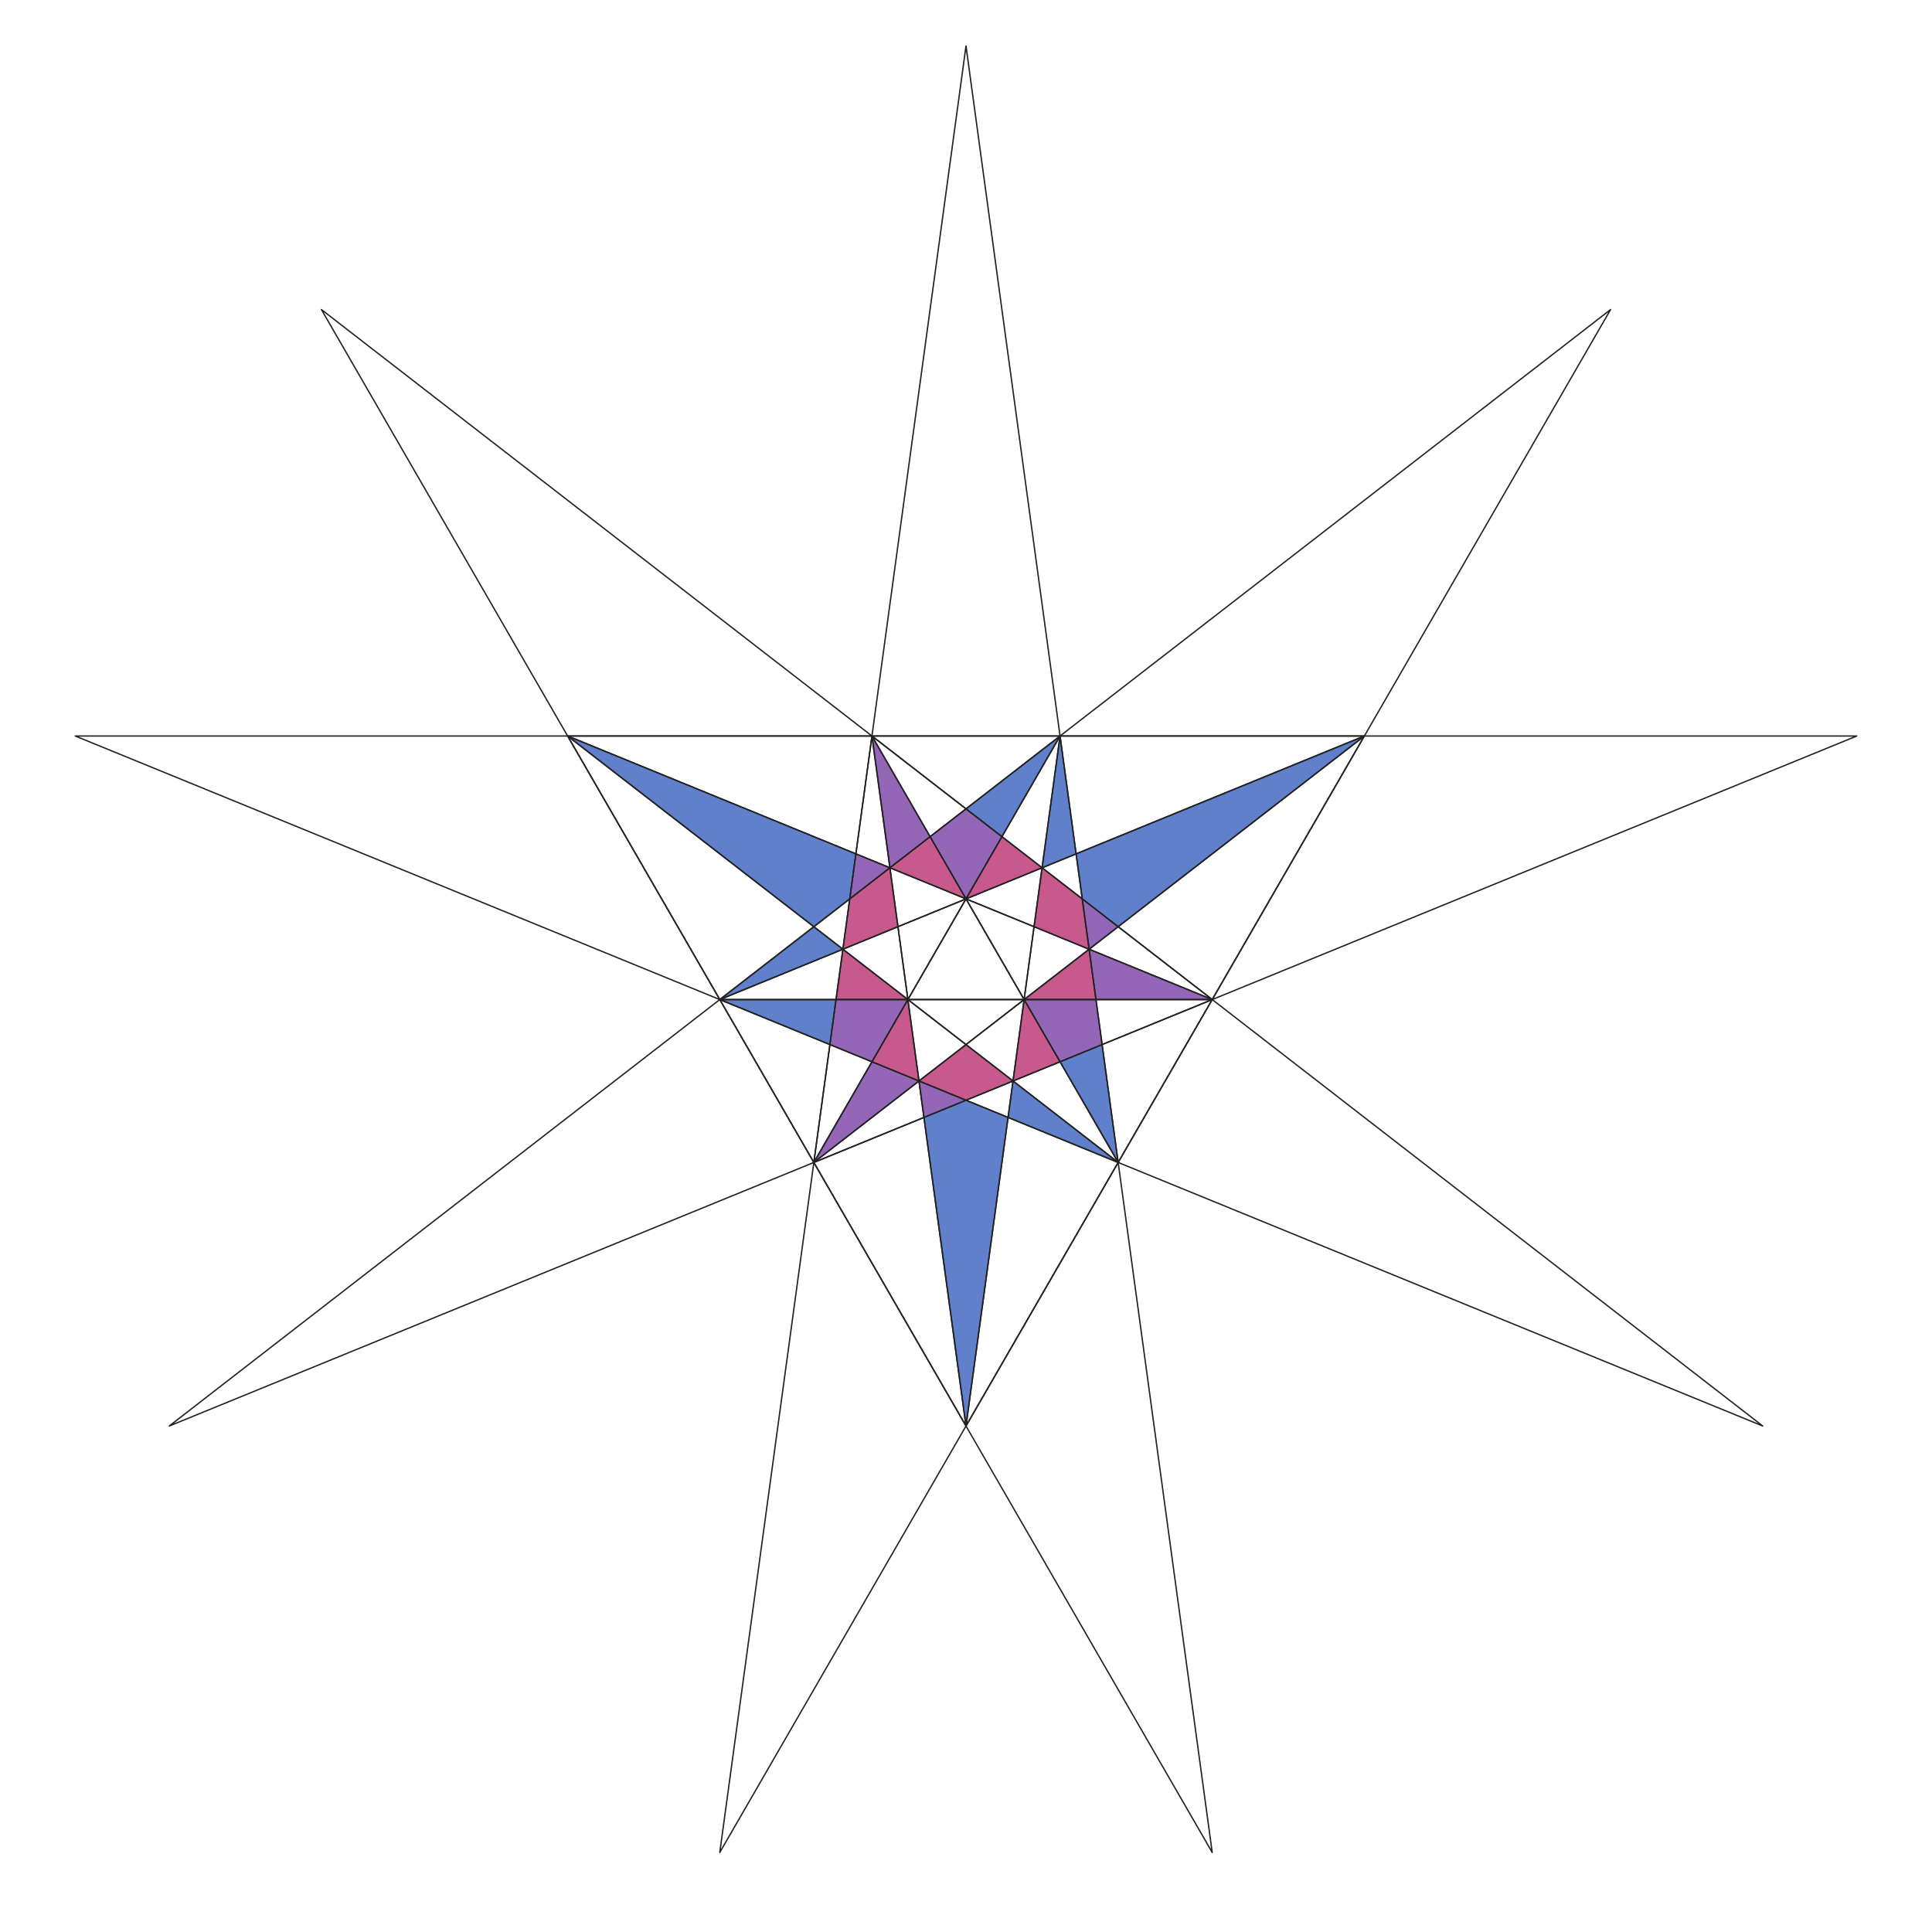
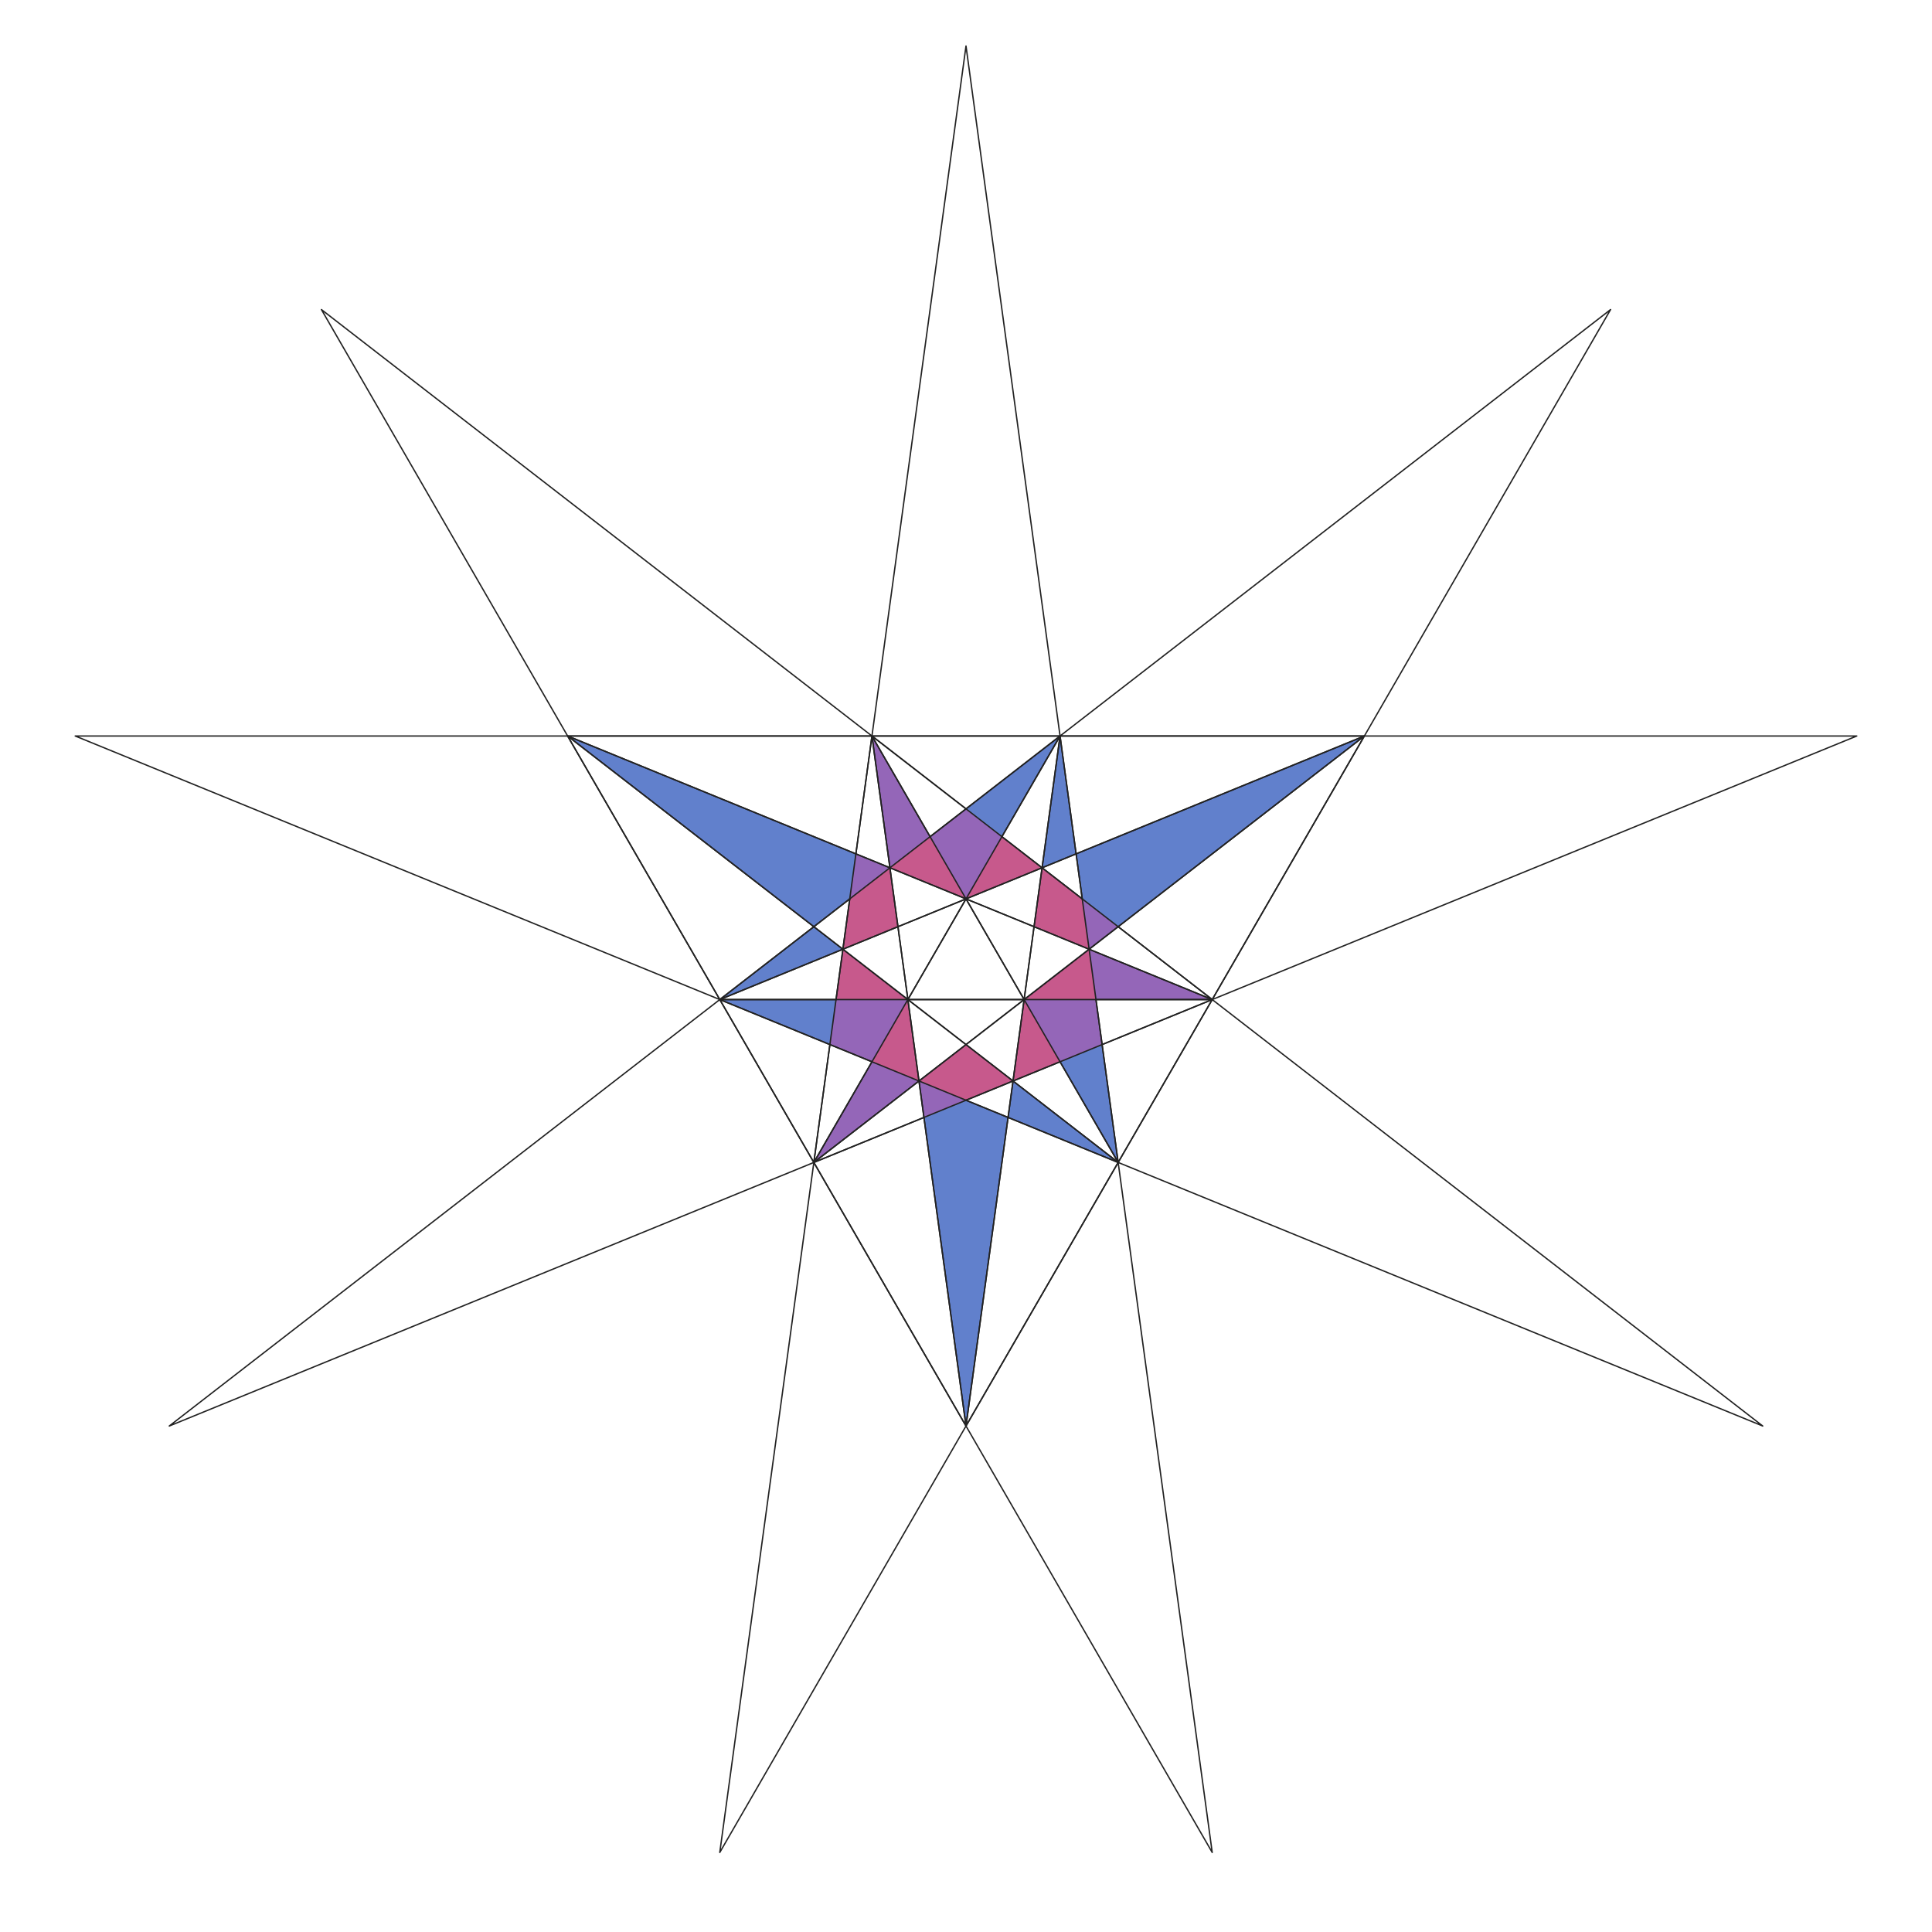
<svg xmlns="http://www.w3.org/2000/svg" viewBox="0 0 1000 1000" width="1000" height="1000">
  <rect width="1000" height="1000" fill="white" />
  <path d="M563.72,491.32L530.08,517.37L567.27,517.37Z" fill="rgb(199,89,140)" />
  <path d="M530.08,517.37L524.34,559.52L548.68,549.57Z" fill="rgb(199,89,140)" />
  <path d="M530.08,517.37L548.68,549.57L570.45,540.67L567.27,517.37Z" fill="rgb(148,102,184)" />
  <path d="M524.34,559.52L500,540.67L475.66,559.52L500,569.48Z" fill="rgb(199,89,140)" />
  <path d="M469.92,517.37L436.28,491.32L432.73,517.37Z" fill="rgb(199,89,140)" />
  <path d="M475.66,559.52L469.92,517.37L451.32,549.57Z" fill="rgb(199,89,140)" />
  <path d="M451.32,549.57L469.92,517.37L432.73,517.37L429.55,540.67Z" fill="rgb(148,102,184)" />
  <path d="M436.28,491.32L464.78,479.66L460.62,449.16L439.83,465.26Z" fill="rgb(199,89,140)" />
  <path d="M539.38,449.16L535.22,479.66L563.72,491.32L560.17,465.26Z" fill="rgb(199,89,140)" />
  <path d="M500,465.26L539.38,449.16L518.59,433.06Z" fill="rgb(199,89,140)" />
  <path d="M460.62,449.16L500,465.26L481.41,433.06Z" fill="rgb(199,89,140)" />
  <path d="M481.41,433.06L500,465.26L518.59,433.06L500,418.66Z" fill="rgb(148,102,184)" />
  <path d="M548.68,549.57L578.76,601.68L570.45,540.67Z" fill="rgb(97,128,204)" />
  <path d="M578.76,601.68L524.34,559.52L521.77,578.38Z" fill="rgb(97,128,204)" />
  <path d="M563.72,491.32L567.27,517.37L627.44,517.37Z" fill="rgb(148,102,184)" />
  <path d="M563.72,491.32L578.76,479.66L560.17,465.26Z" fill="rgb(148,102,184)" />
  <path d="M460.62,449.16L443.01,441.96L439.83,465.26Z" fill="rgb(148,102,184)" />
  <path d="M460.62,449.16L481.41,433.06L451.32,380.95Z" fill="rgb(148,102,184)" />
  <path d="M500,569.48L475.66,559.52L478.23,578.38Z" fill="rgb(148,102,184)" />
  <path d="M475.66,559.52L451.32,549.57L421.24,601.68Z" fill="rgb(148,102,184)" />
  <path d="M521.77,578.38L500,569.48L478.23,578.38L500,738.1Z" fill="rgb(97,128,204)" />
  <path d="M539.38,449.16L556.99,441.96L548.68,380.95Z" fill="rgb(97,128,204)" />
  <path d="M500,418.66L518.59,433.06L548.68,380.95Z" fill="rgb(97,128,204)" />
  <path d="M560.17,465.26L578.76,479.66L706.2,380.95L556.99,441.96Z" fill="rgb(97,128,204)" />
  <path d="M429.55,540.67L432.73,517.37L372.56,517.37Z" fill="rgb(97,128,204)" />
  <path d="M436.28,491.32L421.24,479.66L372.56,517.37Z" fill="rgb(97,128,204)" />
  <path d="M439.83,465.26L443.01,441.96L293.8,380.95L421.24,479.66Z" fill="rgb(97,128,204)" />
  <g fill="none" stroke="#222" stroke-width="0.7" stroke-linejoin="round">
    <path d="M500,465.26L469.92,517.37L530.08,517.37Z" />
    <path d="M500,465.26L530.08,517.37L535.22,479.66Z" />
    <path d="M469.92,517.37L500,465.26L464.78,479.66Z" />
    <path d="M530.08,517.37L469.92,517.37L500,540.67Z" />
    <path d="M530.08,517.37L563.72,491.32L535.22,479.66Z" />
    <path d="M530.08,517.37L500,540.67L524.34,559.52Z" />
    <path d="M469.92,517.37L464.78,479.66L436.28,491.32Z" />
    <path d="M500,540.67L469.92,517.37L475.66,559.52Z" />
    <path d="M464.78,479.66L500,465.26L460.62,449.16Z" />
    <path d="M500,465.26L535.22,479.66L539.38,449.16Z" />
    <path d="M548.68,549.57L524.34,559.52L578.76,601.68Z" />
    <path d="M500,738.1L478.23,578.38L421.24,601.68Z" />
    <path d="M524.34,559.52L500,569.48L521.77,578.38Z" />
    <path d="M567.27,517.37L570.45,540.67L627.44,517.37Z" />
    <path d="M548.68,380.95L556.99,441.96L706.2,380.95Z" />
    <path d="M563.72,491.32L627.44,517.37L578.76,479.66Z" />
    <path d="M627.44,517.37L570.45,540.67L578.76,601.68Z" />
    <path d="M372.56,517.37L421.24,479.66L293.8,380.95Z" />
    <path d="M451.32,380.95L481.41,433.06L500,418.66Z" />
    <path d="M460.62,449.16L451.32,380.95L443.01,441.96Z" />
    <path d="M475.66,559.52L421.24,601.68L478.23,578.38Z" />
    <path d="M421.24,601.68L451.32,549.57L429.55,540.67Z" />
    <path d="M578.76,601.68L521.77,578.38L500,738.1Z" />
    <path d="M539.38,449.16L560.17,465.26L556.99,441.96Z" />
    <path d="M518.59,433.06L539.38,449.16L548.68,380.95Z" />
    <path d="M706.2,380.95L578.76,479.66L627.44,517.37Z" />
    <path d="M451.32,380.95L500,418.66L548.68,380.95Z" />
    <path d="M432.73,517.37L436.28,491.32L372.56,517.37Z" />
    <path d="M436.28,491.32L439.83,465.26L421.24,479.66Z" />
    <path d="M293.8,380.95L443.01,441.96L451.32,380.95Z" />
    <path d="M421.24,601.68L429.55,540.67L372.56,517.37Z" />
    <path d="M548.68,380.95L706.2,380.95L833.63,160.23Z" />
    <path d="M451.32,380.95L548.68,380.95L500,23.81Z" />
    <path d="M293.8,380.95L451.32,380.95L166.37,160.23Z" />
    <path d="M500,738.1L421.24,601.68L372.56,958.82Z" />
    <path d="M372.56,517.37L293.8,380.95L38.93,380.95Z" />
    <path d="M421.24,601.68L372.56,517.37L87.61,738.1Z" />
    <path d="M627.44,517.37L578.76,601.68L912.39,738.1Z" />
    <path d="M578.76,601.68L500,738.1L627.44,958.82Z" />
    <path d="M706.2,380.95L627.44,517.37L961.07,380.95Z" />
  </g>
-   <g fill="none" stroke="#222" stroke-width="0.7" stroke-linejoin="round">
-     <path d="M563.72,491.32L530.08,517.37L567.27,517.37Z" />
-     <path d="M530.08,517.37L524.34,559.52L548.68,549.57Z" />
-     <path d="M530.08,517.37L548.68,549.57L570.45,540.67L567.27,517.37Z" />
-     <path d="M524.34,559.52L500,540.67L475.66,559.52L500,569.48Z" />
-     <path d="M469.92,517.37L436.28,491.32L432.73,517.37Z" />
-     <path d="M475.66,559.52L469.92,517.37L451.32,549.57Z" />
-     <path d="M451.32,549.57L469.92,517.37L432.73,517.37L429.55,540.67Z" />
-     <path d="M436.28,491.32L464.78,479.66L460.62,449.16L439.83,465.26Z" />
-     <path d="M539.38,449.16L535.22,479.66L563.72,491.32L560.17,465.26Z" />
-     <path d="M500,465.26L539.38,449.16L518.59,433.06Z" />
-     <path d="M460.62,449.16L500,465.26L481.41,433.06Z" />
-     <path d="M481.41,433.06L500,465.26L518.59,433.06L500,418.66Z" />
-     <path d="M548.68,549.57L578.76,601.68L570.45,540.67Z" />
-     <path d="M578.76,601.68L524.34,559.52L521.77,578.38Z" />
-     <path d="M563.72,491.32L567.27,517.37L627.44,517.37Z" />
-     <path d="M563.72,491.32L578.76,479.66L560.17,465.26Z" />
-     <path d="M460.62,449.16L443.01,441.96L439.83,465.26Z" />
-     <path d="M460.62,449.16L481.41,433.06L451.32,380.95Z" />
-     <path d="M500,569.48L475.66,559.52L478.23,578.38Z" />
-     <path d="M475.66,559.52L451.32,549.57L421.24,601.68Z" />
-     <path d="M521.77,578.38L500,569.48L478.23,578.38L500,738.1Z" />
-     <path d="M539.38,449.16L556.99,441.96L548.68,380.95Z" />
-     <path d="M500,418.66L518.59,433.06L548.68,380.95Z" />
-     <path d="M560.17,465.26L578.76,479.66L706.2,380.95L556.99,441.96Z" />
-     <path d="M429.55,540.67L432.73,517.37L372.56,517.37Z" />
-     <path d="M436.28,491.32L421.24,479.66L372.56,517.37Z" />
-     <path d="M439.83,465.26L443.01,441.96L293.8,380.95L421.24,479.66Z" />
+   <g fill="none" stroke="#222" stroke-width="0.7" stroke-linecap="round" stroke-linejoin="round">
+     <path d="M530.08,517.37L567.27,517.37" />
+     <path d="M567.27,517.37L563.72,491.32" />
+     <path d="M548.68,549.57L530.08,517.37" />
+     <path d="M548.68,549.57L570.45,540.67" />
+     <path d="M475.66,559.52L500,569.48" />
+     <path d="M432.73,517.37L469.92,517.37" />
+     <path d="M469.92,517.37L451.32,549.57" />
+     <path d="M451.32,549.57L475.66,559.52" />
+     <path d="M432.73,517.37L429.55,540.67" />
+     <path d="M460.62,449.16L439.83,465.26" />
+     <path d="M563.72,491.32L560.17,465.26" />
+     <path d="M518.59,433.06L500,465.26" />
+     <path d="M500,465.26L481.41,433.06" />
+     <path d="M481.41,433.06L460.62,449.16" />
+     <path d="M518.59,433.06L500,418.66" />
+     <path d="M578.76,479.66L560.17,465.26" />
+     <path d="M443.01,441.96L439.83,465.26" />
+     <path d="M478.23,578.38L500,569.48" />
+   </g>
+   <g fill="none" stroke="#222" stroke-width="0.7" stroke-linecap="round" stroke-linejoin="round">
+     <path d="M563.72,491.32L530.08,517.37" />
+     <path d="M530.08,517.37L524.34,559.52" />
+     <path d="M524.34,559.52L548.68,549.57" />
+     <path d="M570.45,540.67L567.27,517.37" />
+     <path d="M524.34,559.52L500,540.67" />
+     <path d="M500,540.67L475.66,559.52" />
+     <path d="M500,569.48L524.34,559.52" />
+     <path d="M469.92,517.37L436.28,491.32" />
+     <path d="M436.28,491.32L432.73,517.37" />
+     <path d="M475.66,559.52L469.92,517.37" />
+     <path d="M429.55,540.67L451.32,549.57" />
+     <path d="M436.28,491.32L464.78,479.66" />
+     <path d="M464.78,479.66L460.62,449.16" />
+     <path d="M439.83,465.26L436.28,491.32" />
+     <path d="M539.38,449.16L535.22,479.66" />
+     <path d="M535.22,479.66L563.72,491.32" />
+     <path d="M560.17,465.26L539.38,449.16" />
+     <path d="M500,465.26L539.38,449.16" />
+     <path d="M539.38,449.16L518.59,433.06" />
+     <path d="M460.62,449.16L500,465.26" />
+     <path d="M500,418.66L481.41,433.06" />
+     <path d="M548.68,549.57L578.76,601.68" />
+     <path d="M578.76,601.68L570.45,540.67" />
+     <path d="M578.76,601.68L524.34,559.52" />
+     <path d="M524.34,559.52L521.77,578.38" />
+     <path d="M521.77,578.38L578.76,601.68" />
+     <path d="M567.27,517.37L627.44,517.37" />
+     <path d="M627.44,517.37L563.72,491.32" />
+     <path d="M563.72,491.32L578.76,479.66" />
+     <path d="M460.62,449.16L443.01,441.96" />
+     <path d="M481.41,433.06L451.32,380.95" />
+     <path d="M451.32,380.95L460.62,449.16" />
+     <path d="M475.66,559.52L478.23,578.38" />
+     <path d="M451.32,549.57L421.24,601.68" />
+     <path d="M421.24,601.68L475.66,559.52" />
+     <path d="M521.77,578.38L500,569.48" />
+     <path d="M478.23,578.38L500,738.1" />
+     <path d="M500,738.1L521.77,578.38" />
+     <path d="M539.38,449.16L556.99,441.96" />
+     <path d="M556.99,441.96L548.68,380.95" />
+     <path d="M548.68,380.95L539.38,449.16" />
+     <path d="M518.59,433.06L548.68,380.95" />
+     <path d="M548.68,380.95L500,418.66" />
+     <path d="M578.76,479.66L706.2,380.95" />
+     <path d="M706.2,380.95L556.99,441.96" />
+     <path d="M556.99,441.96L560.17,465.26" />
+     <path d="M432.73,517.37L372.56,517.37" />
+     <path d="M372.56,517.37L429.55,540.67" />
+     <path d="M436.28,491.32L421.24,479.66" />
+     <path d="M421.24,479.66L372.56,517.37" />
+     <path d="M372.56,517.37L436.28,491.32" />
+     <path d="M443.01,441.96L293.8,380.95" />
+     <path d="M293.8,380.95L421.24,479.66" />
+     <path d="M421.24,479.66L439.83,465.26" />
  </g>
</svg>
